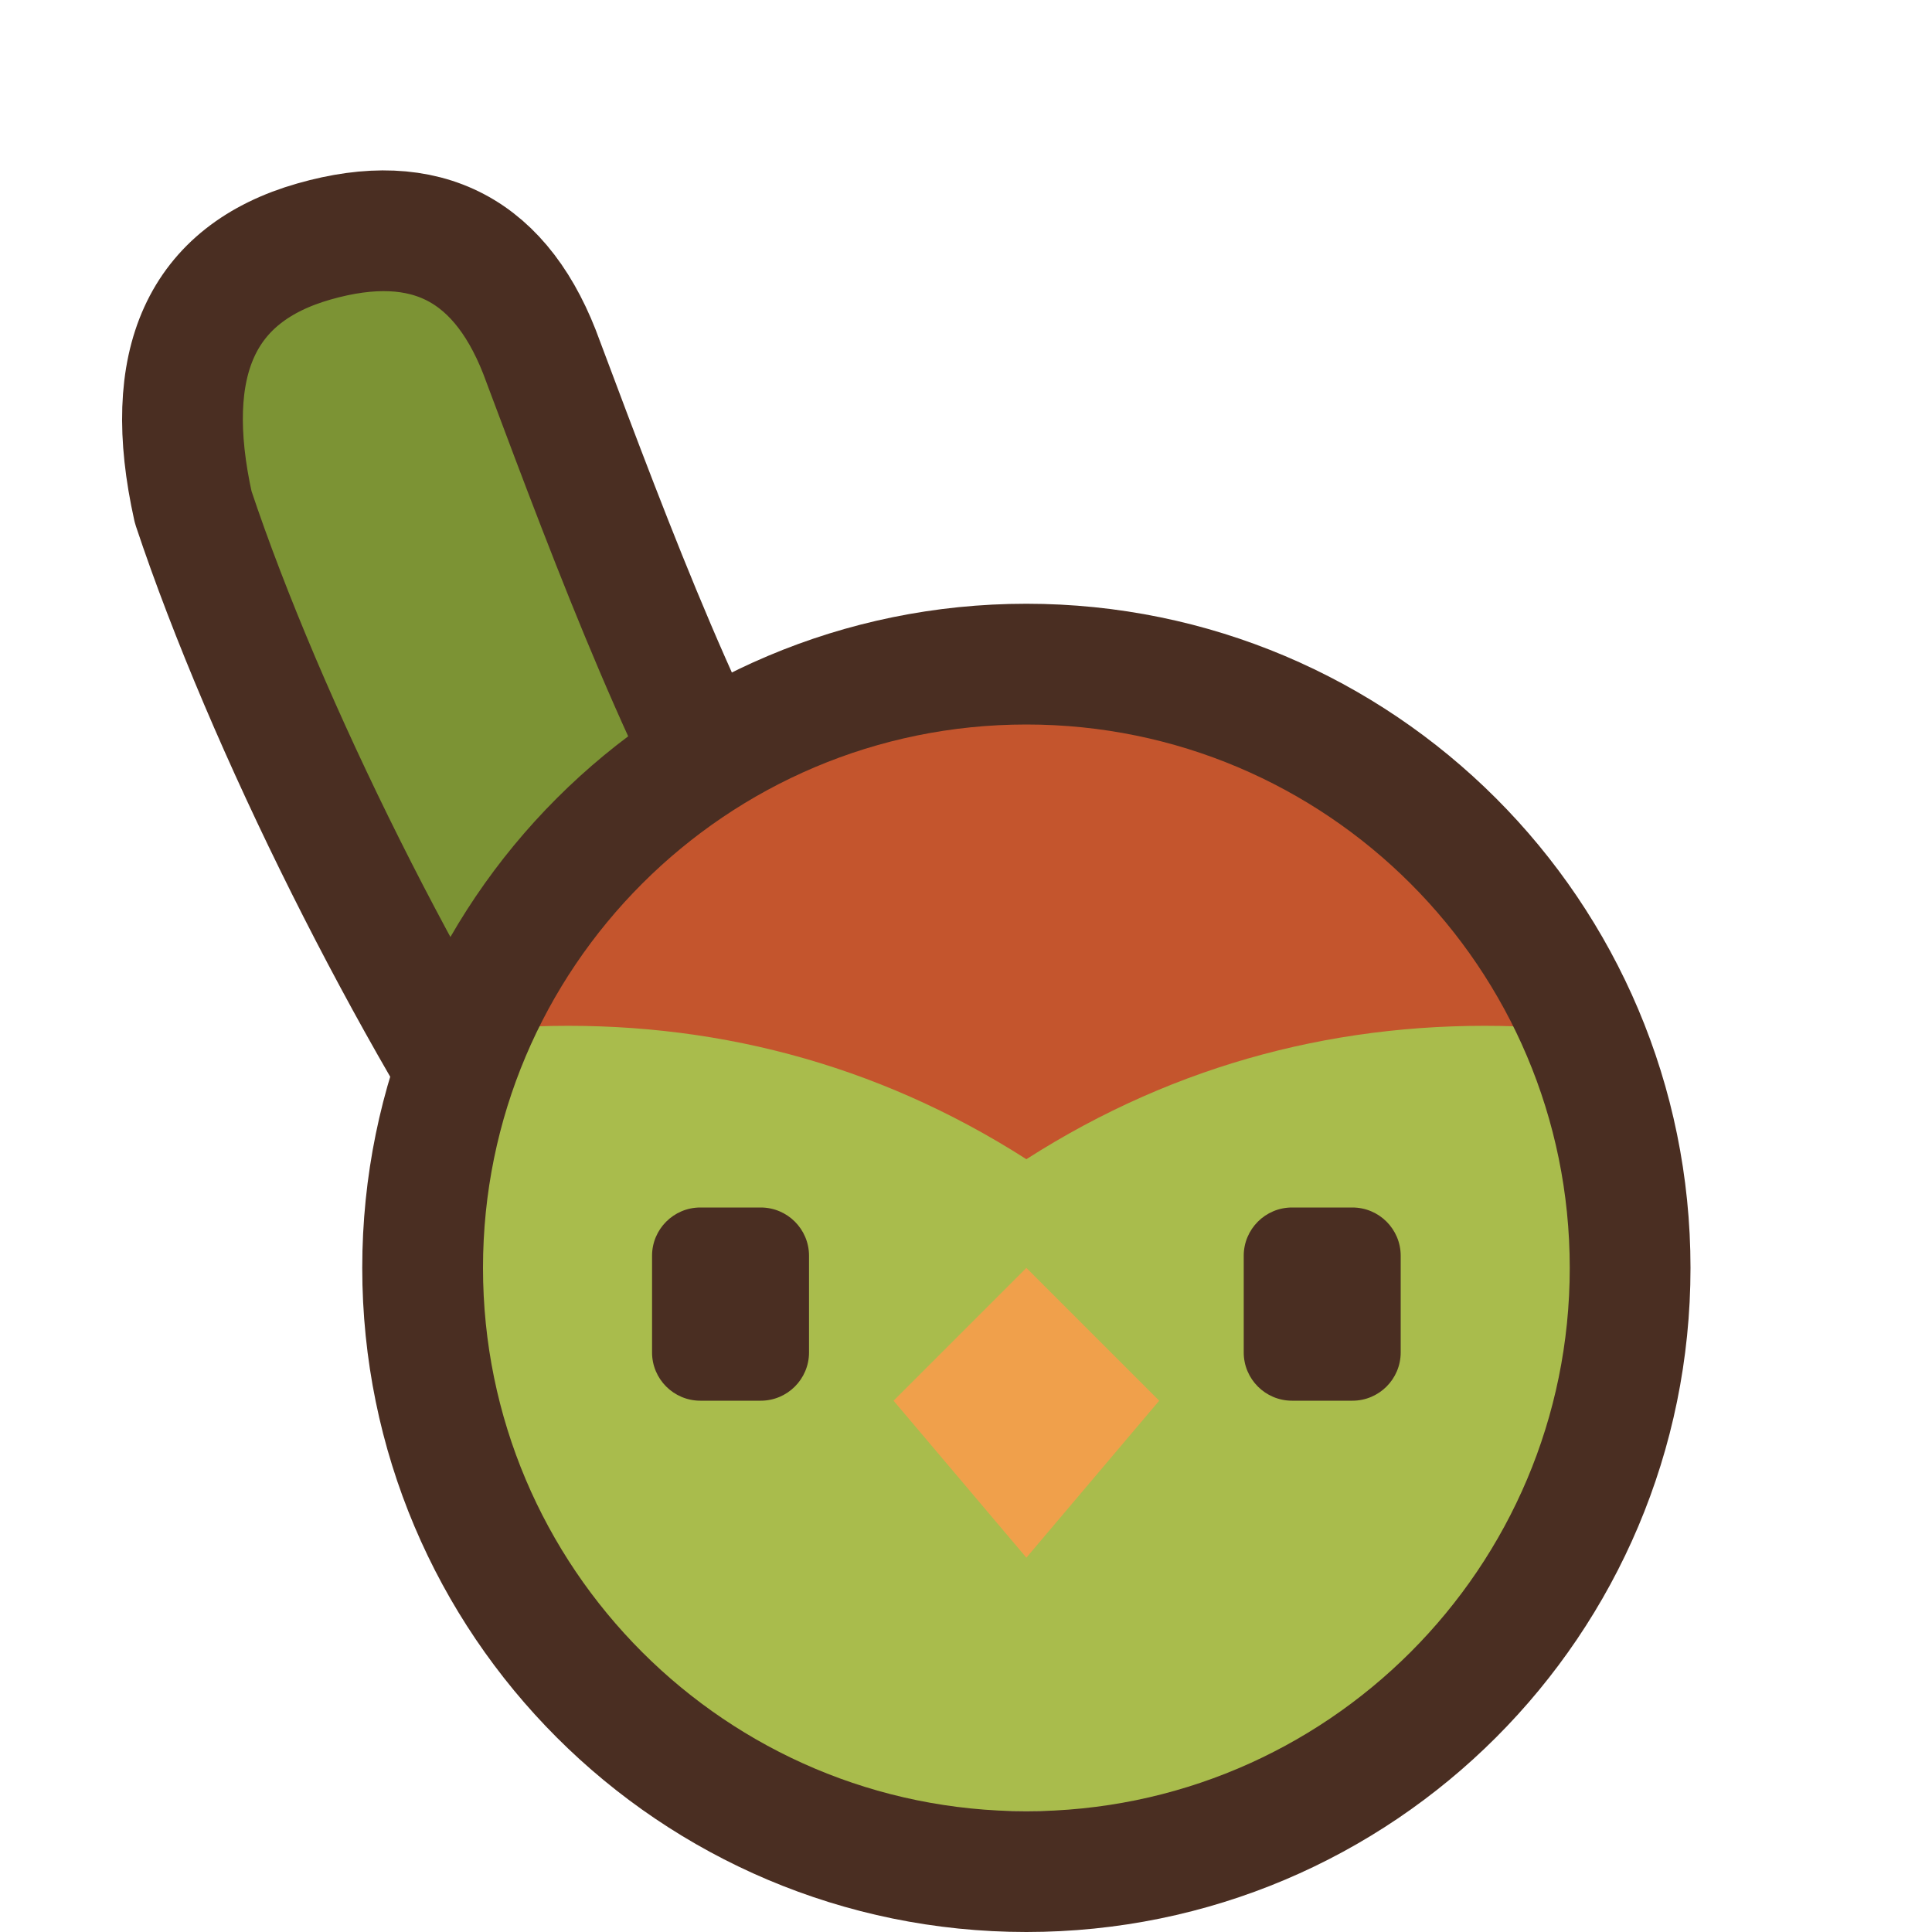
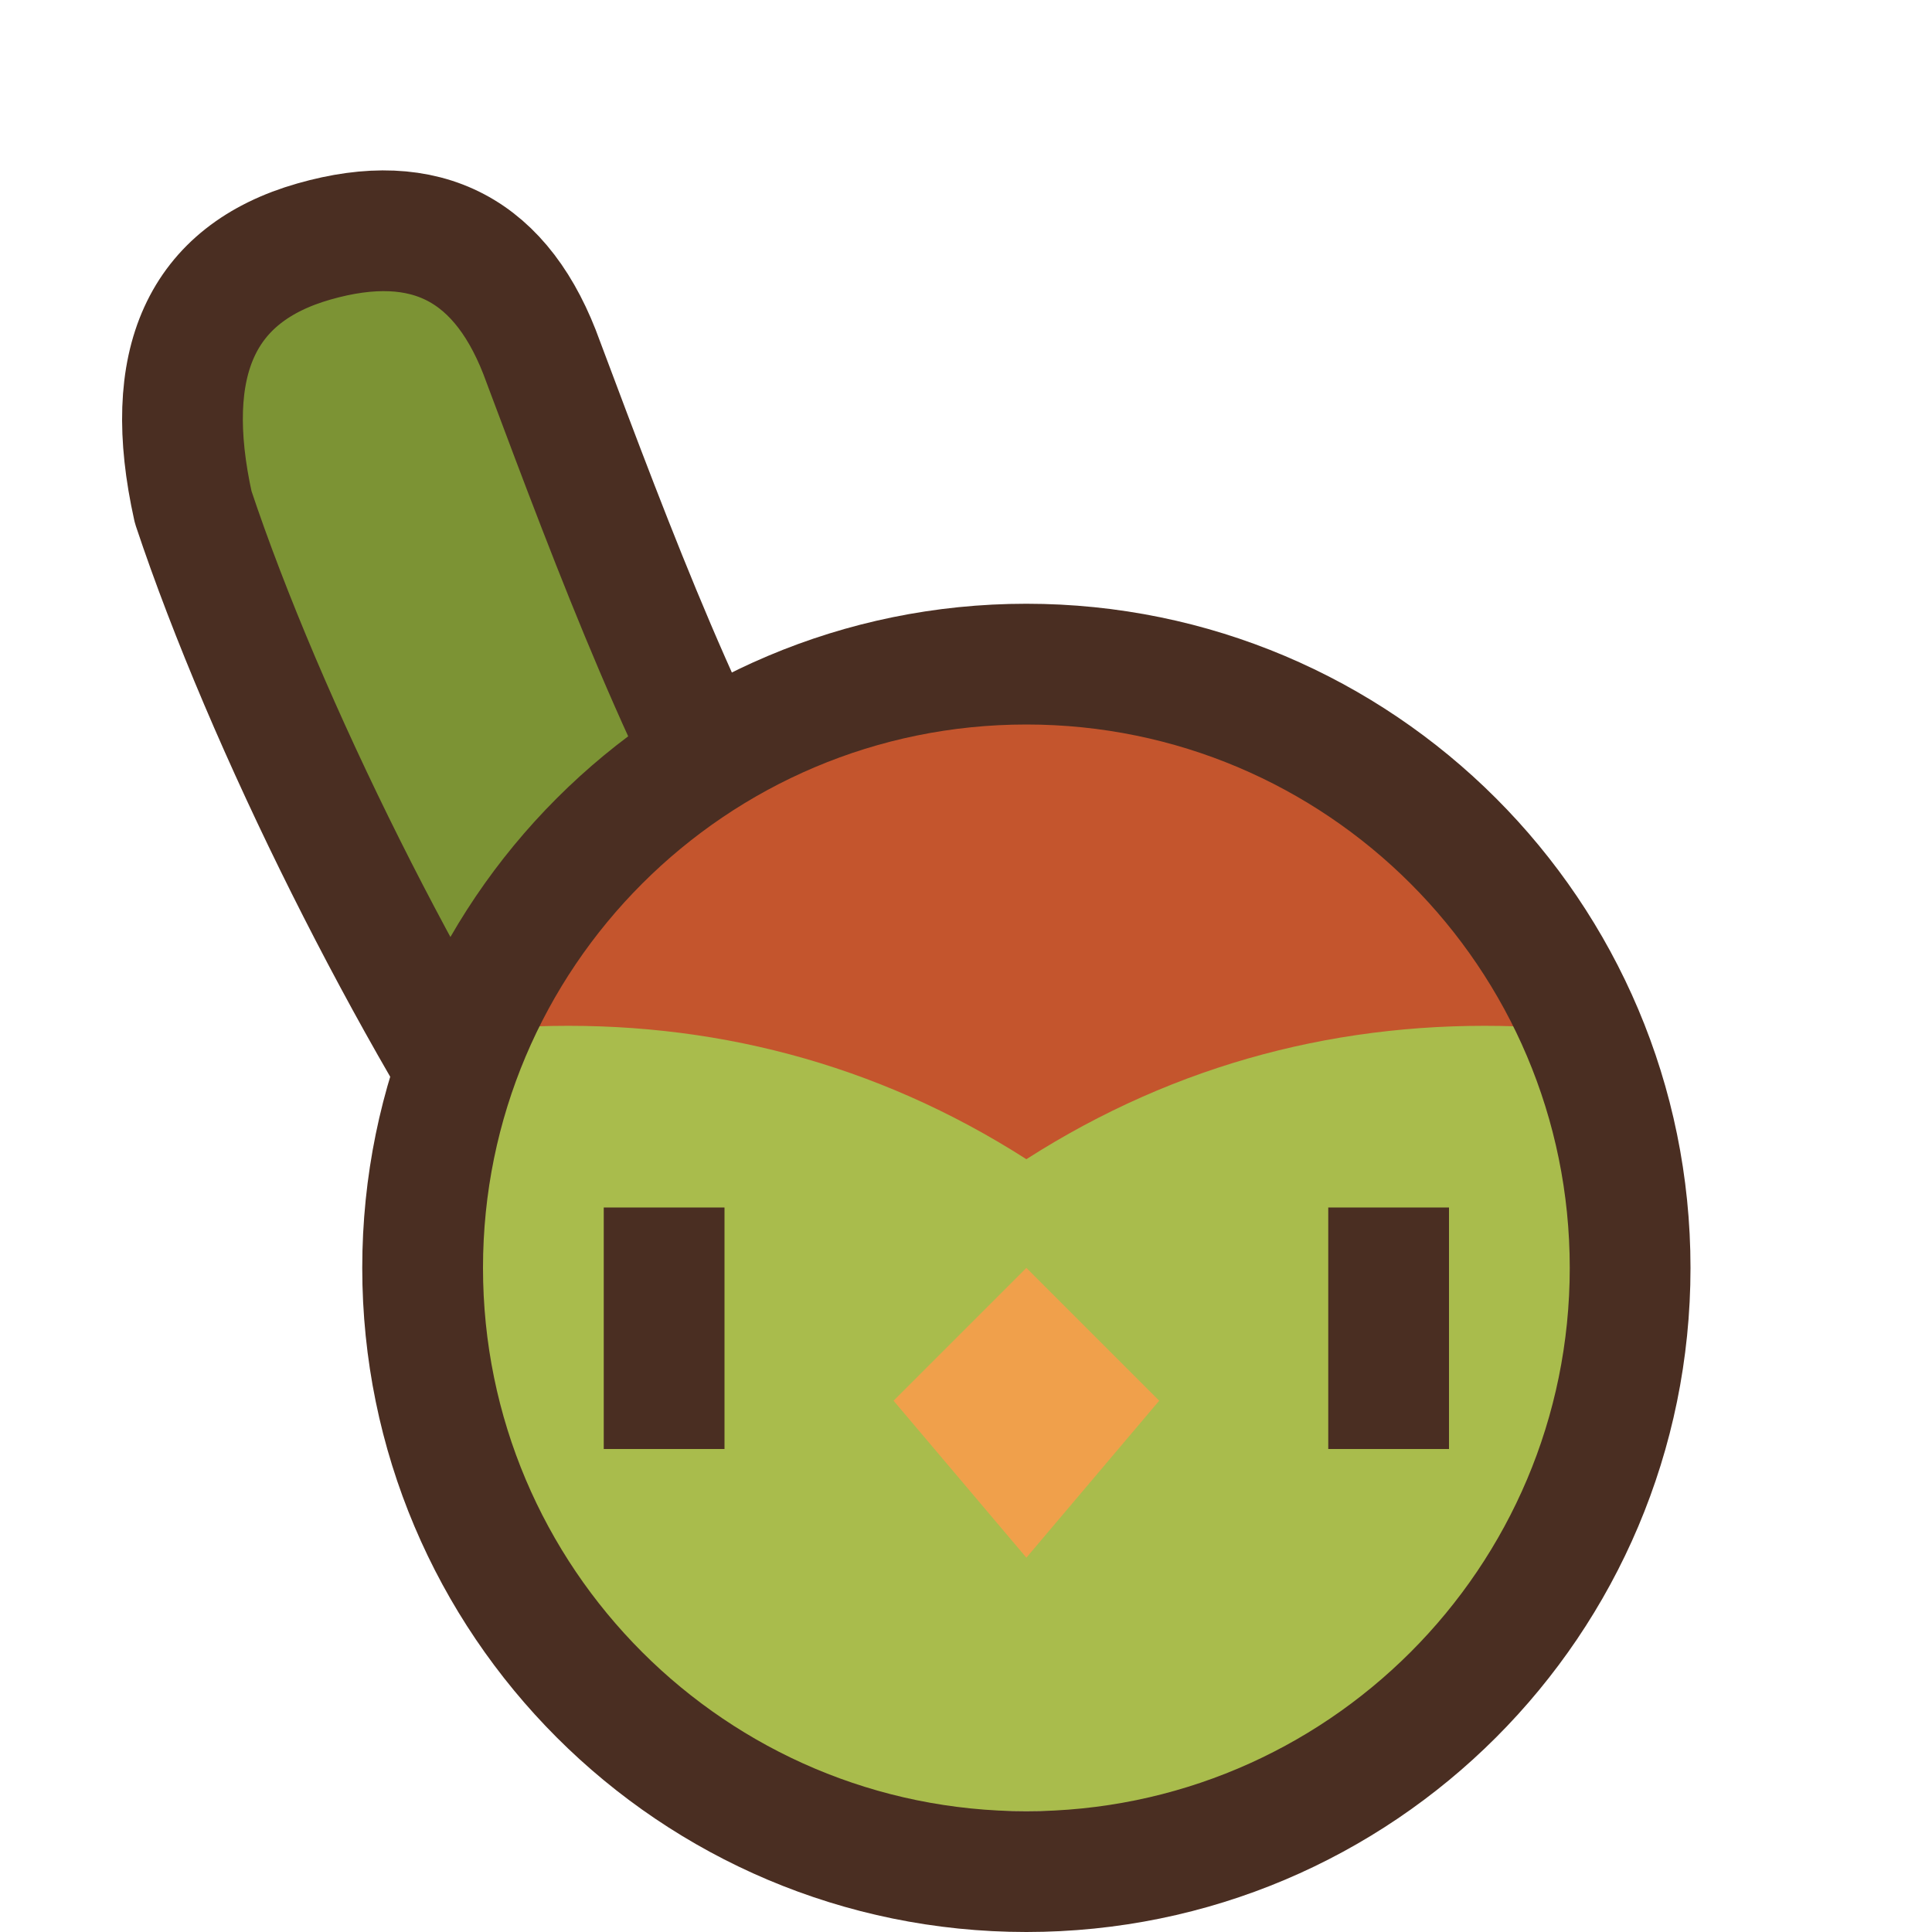
<svg xmlns="http://www.w3.org/2000/svg" viewBox="0 0 16 16" width="16" height="16" role="img" aria-labelledby="t d">
  <defs>
    <clipPath id="i16">
      <ellipse cx="8.5" cy="10.5" rx="5" ry="5" />
    </clipPath>
  </defs>
  <path d="M6.5 7.5 L4.5 10 C 3.4 8.4, 2.2 6, 1.6 4.2 Q 1.2 2.4 2.6 2 Q 4 1.6 4.5 3 C 5.1 4.6, 5.7 6.2, 6.5 7.5 Z" fill="#7C9334" stroke="#4A2E22" stroke-width="1" stroke-linejoin="round" />
  <ellipse cx="8.5" cy="10.5" rx="5" ry="5" fill="#A9BC4C" />
  <g clip-path="url(#i16)">
    <path d="M0 9.8 C 3 8.2, 6 8, 8.5 9.6 C 11 8, 14 8.2, 17 9.8 L17 0 L0 0 Z" fill="#C4552D" />
    <path d="M0 14 Q 8.5 16 17 14 L17 16 L0 16 Z" fill="#FFF3D3" />
  </g>
  <ellipse cx="8.5" cy="10.5" rx="5" ry="5" fill="none" stroke="#4A2E22" stroke-width="1" />
-   <rect x="5.4" y="10" width="1.3" height="1.6" rx=".4" fill="#4A2E22" />
-   <rect x="10.3" y="10" width="1.3" height="1.6" rx=".4" fill="#4A2E22" />
+   <rect x="5" y="10" width="1" height="2" fill="#4A2E22" />
+   <rect x="11" y="10" width="1" height="2" fill="#4A2E22" />
  <path d="M7.4 11.6 L8.5 10.5 L9.6 11.6 L8.5 12.9 Z" fill="#F0A04B" />
</svg>
